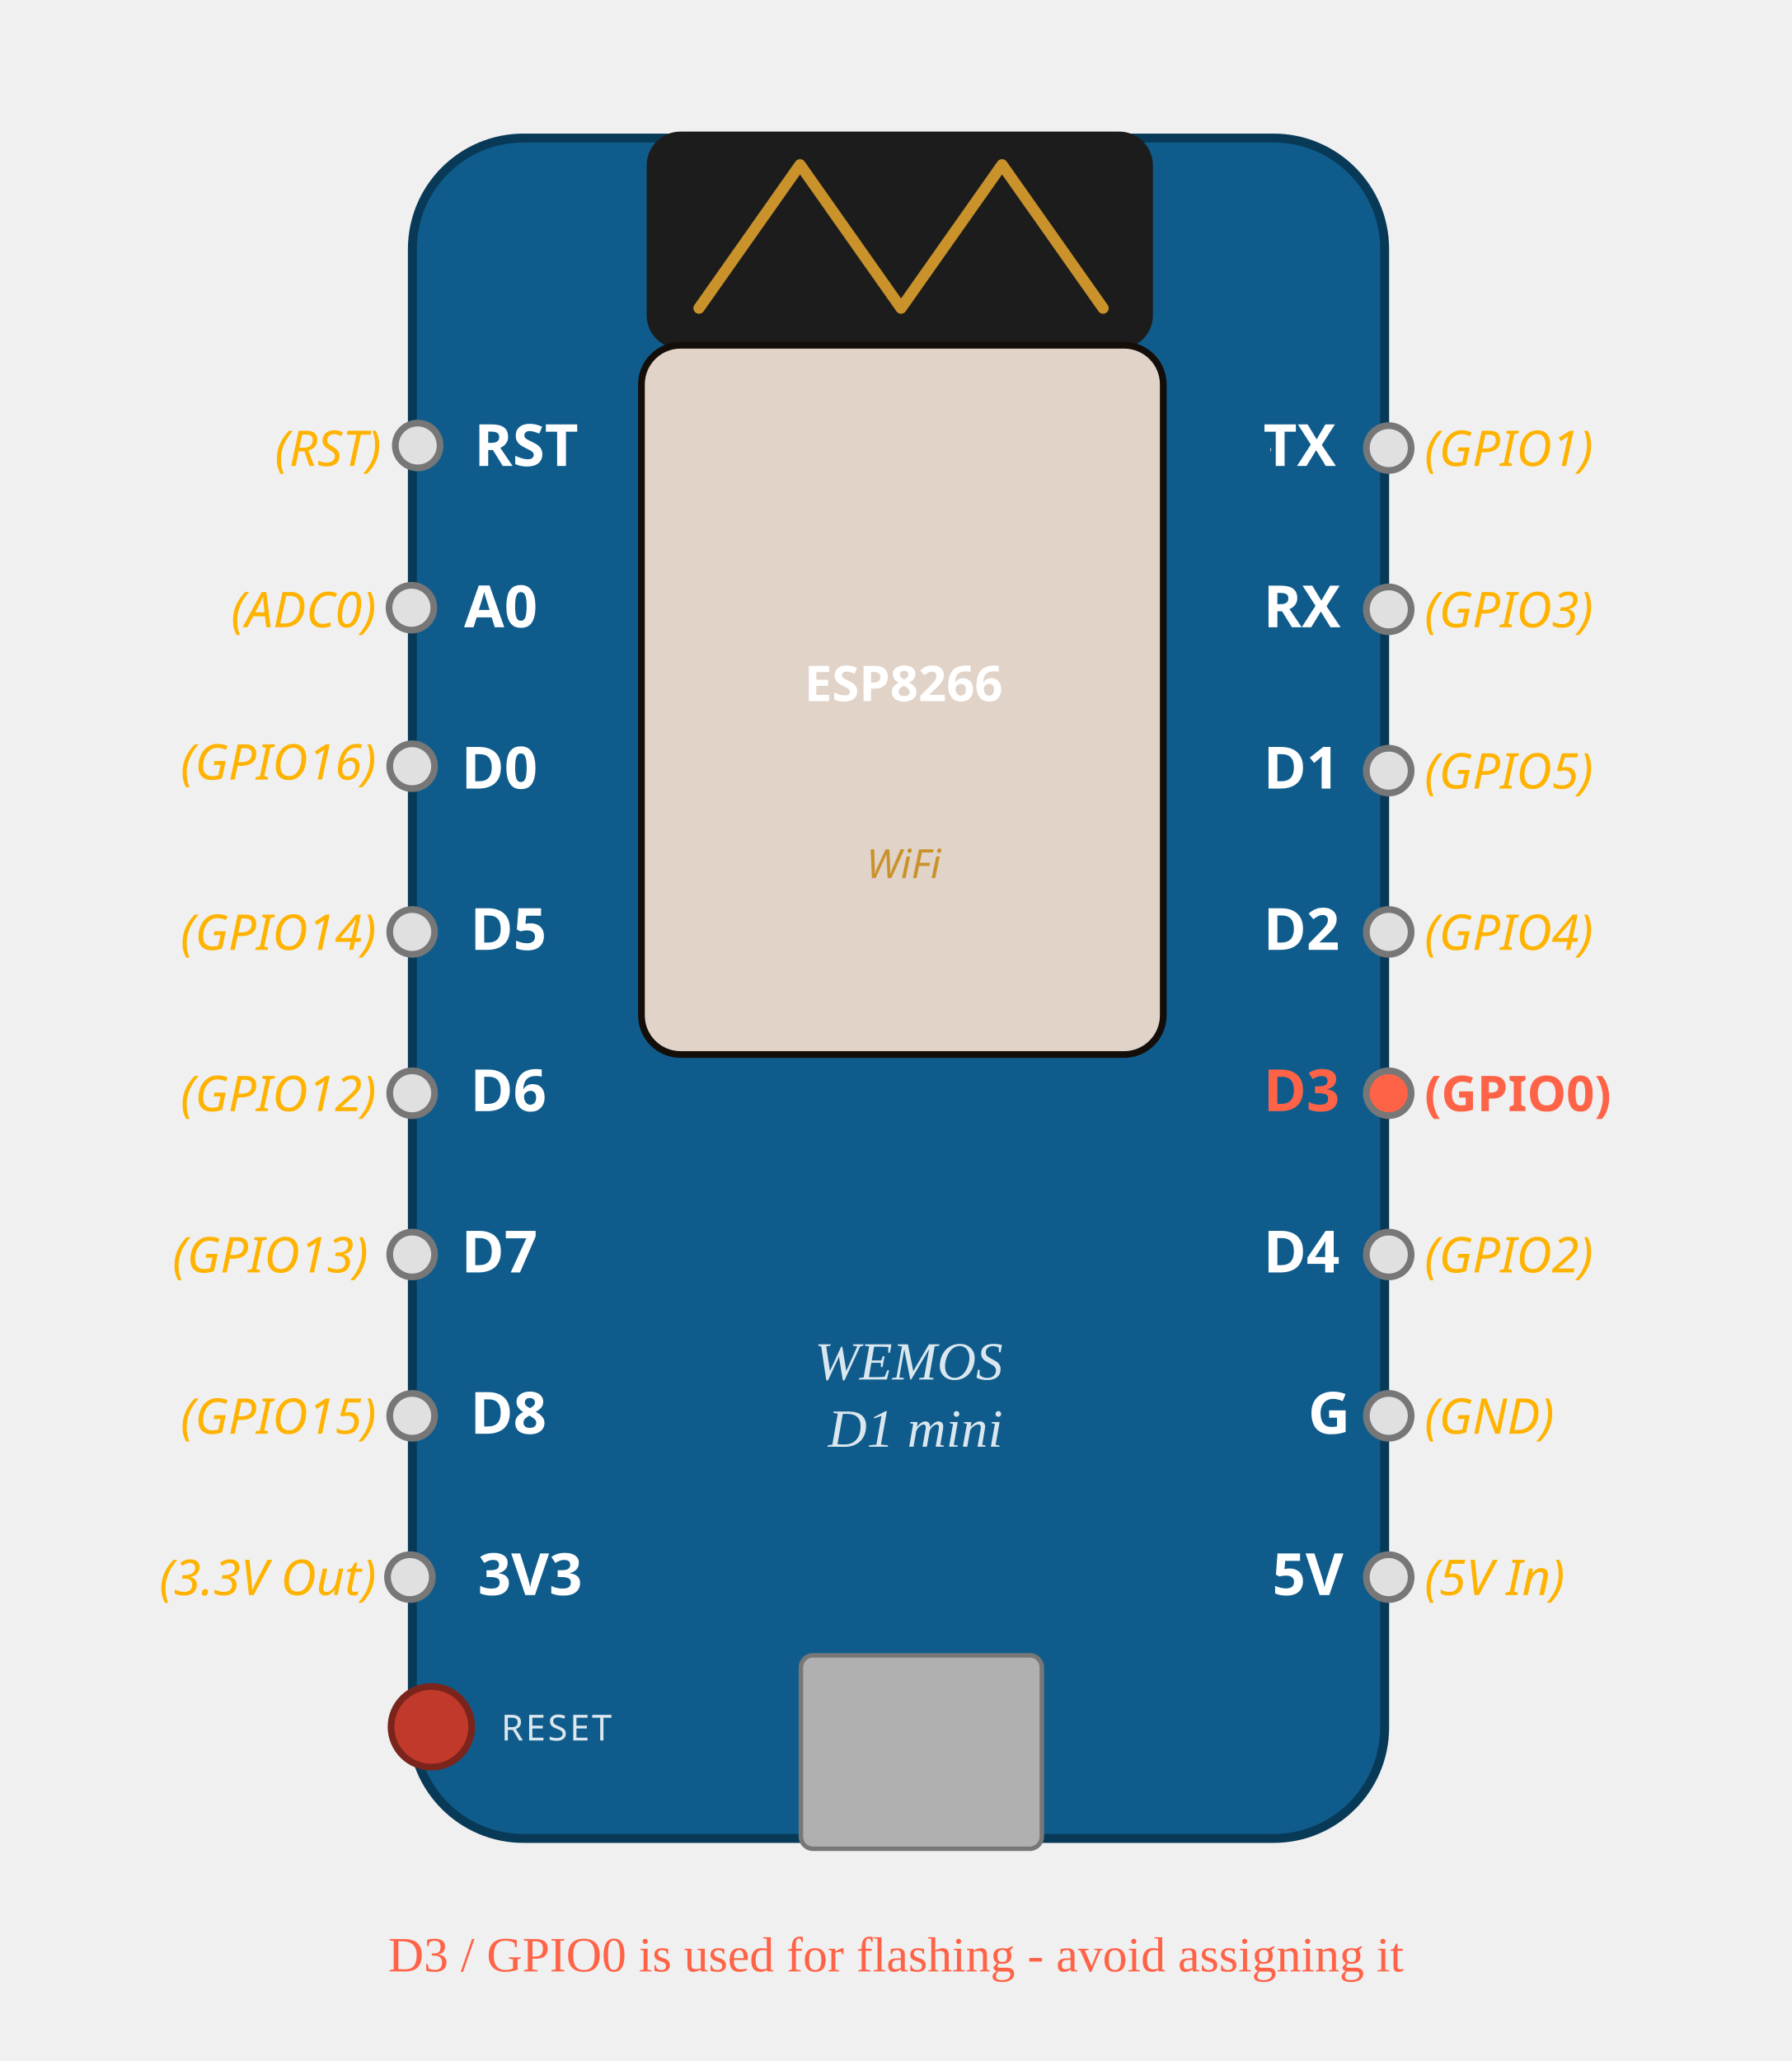
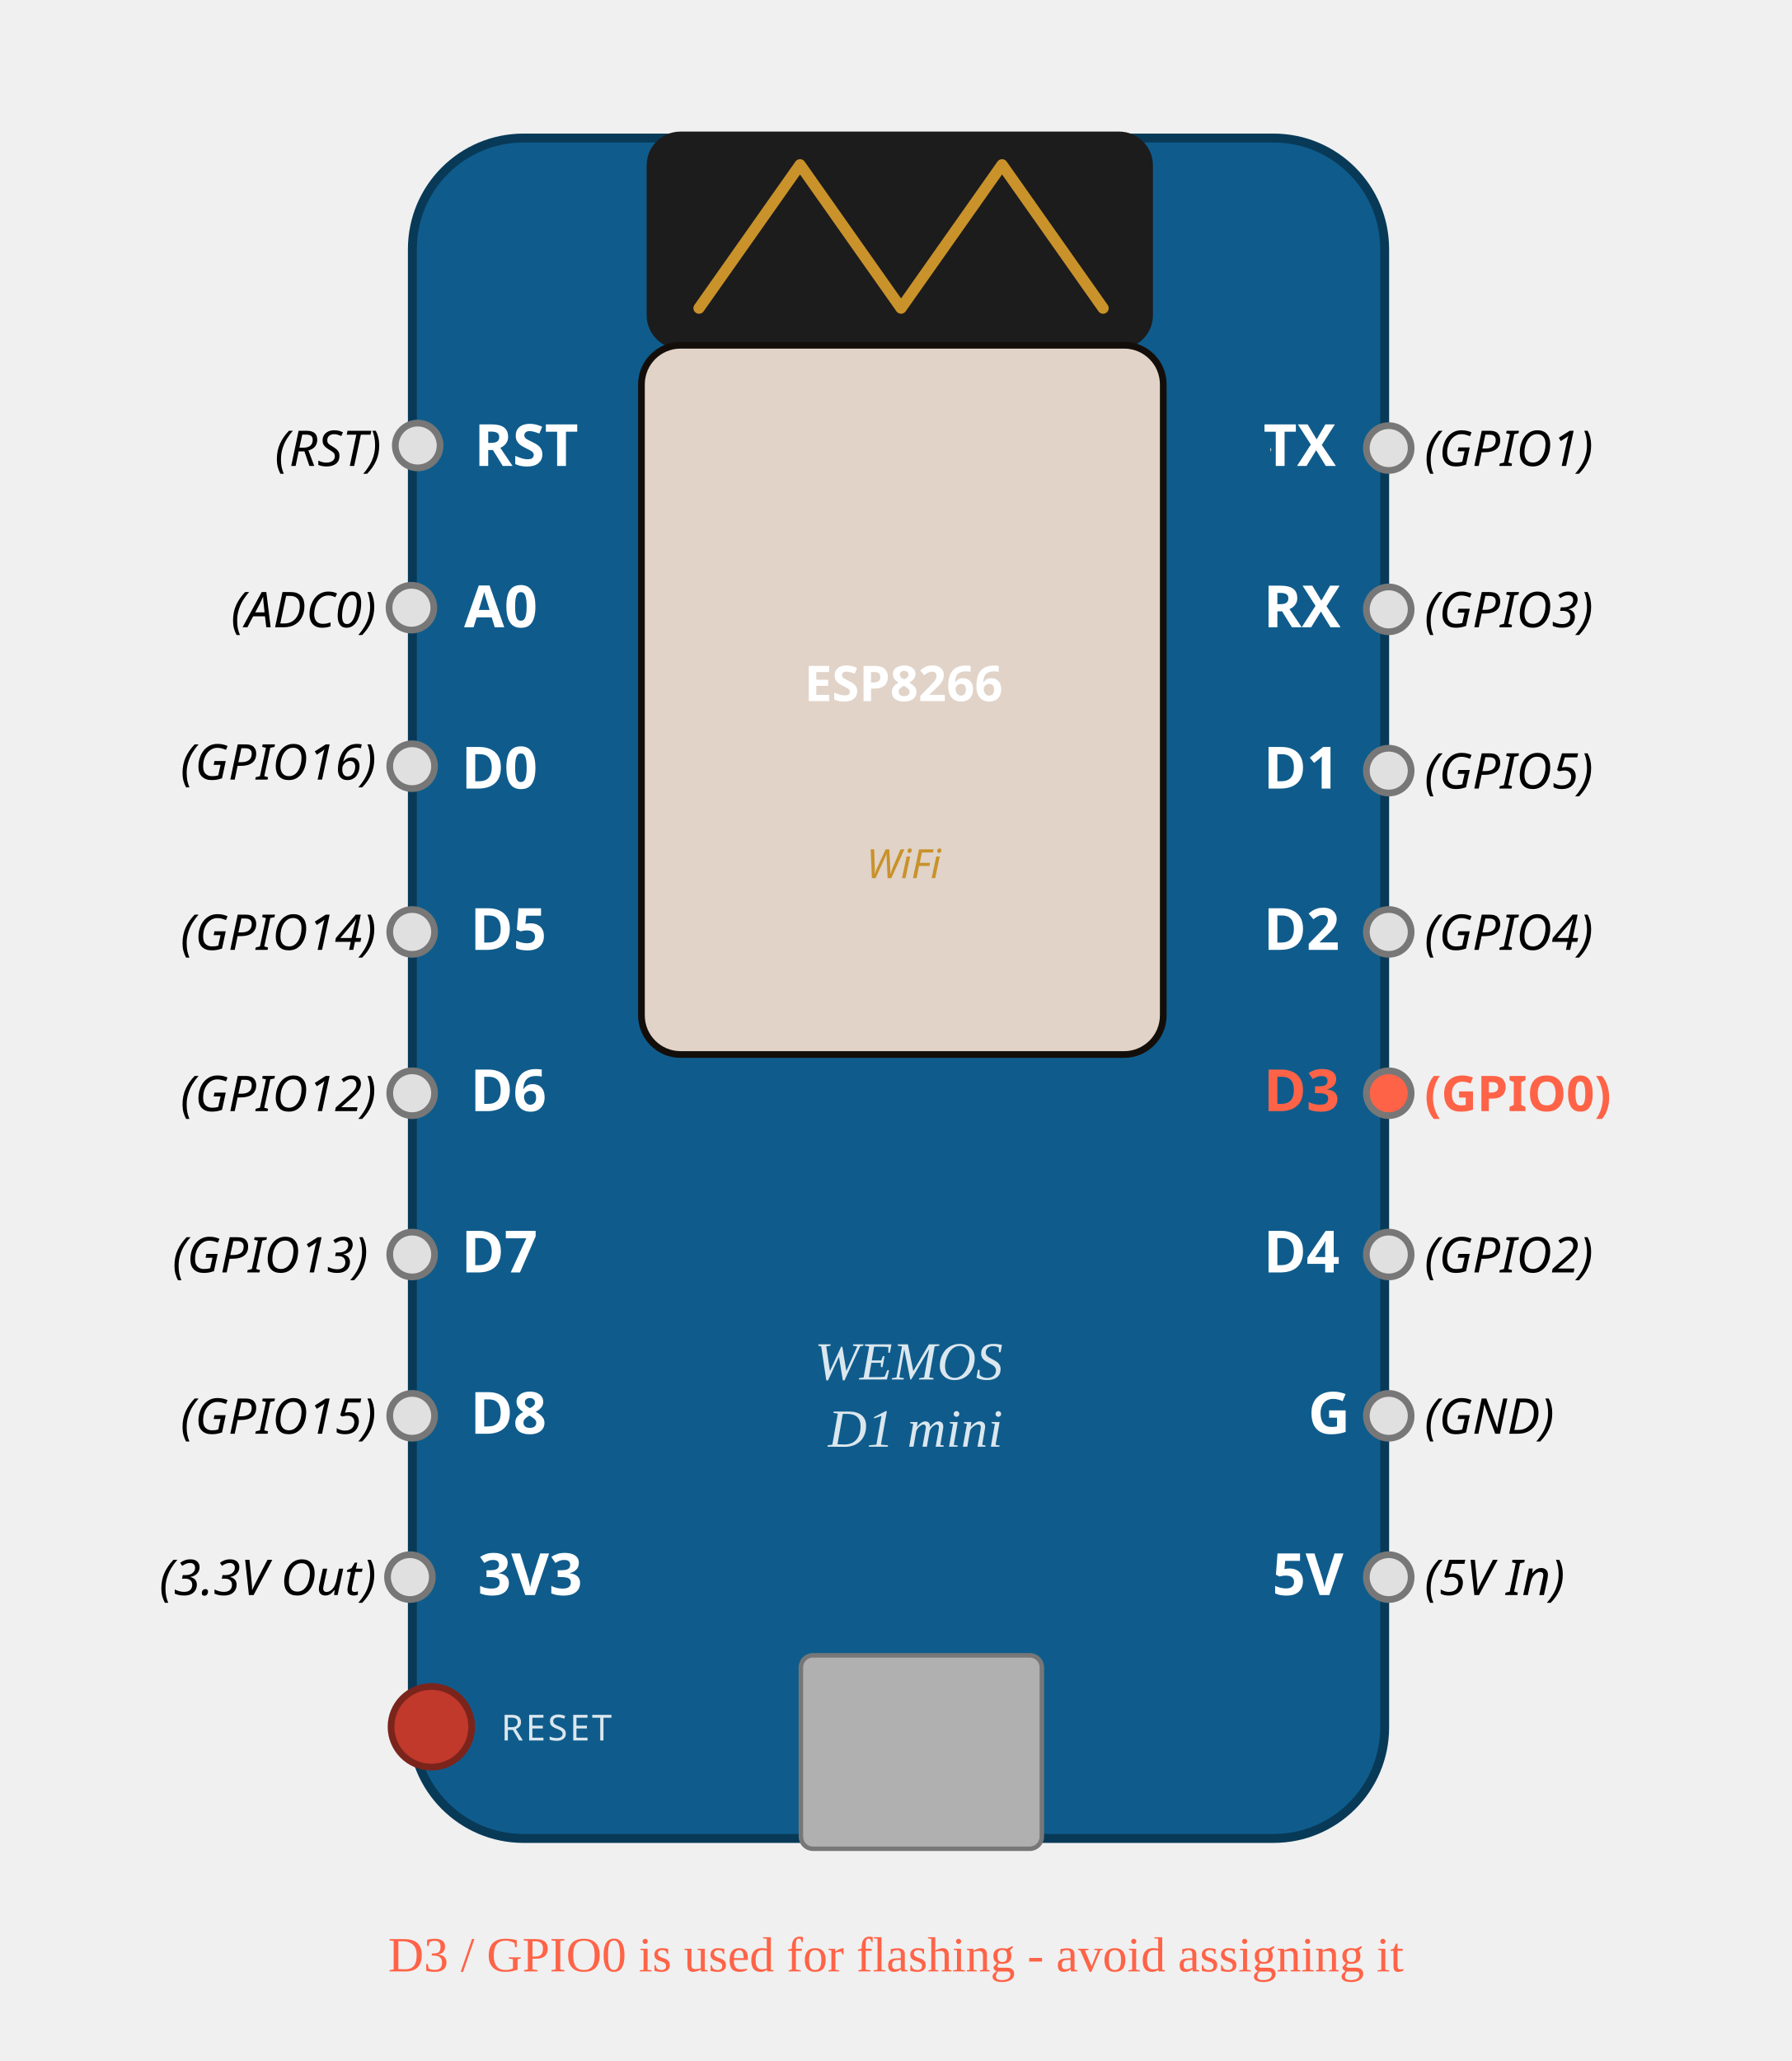
<svg xmlns="http://www.w3.org/2000/svg" viewBox="0 0 400 460" width="400" height="460" version="1.1" id="svg39">
  <defs id="defs39" />
  <style id="style1">
        .board-pcb { fill: rgb(15, 92, 140); stroke: rgb(8, 58, 88); stroke-width: 2; }
        .antenna-housing { fill: rgb(28, 28, 28); }
        .antenna-trace { fill: none; stroke: rgb(201, 146, 42); stroke-width: 2.5; stroke-linecap: round; stroke-linejoin: round; }
        .wifi-module { fill: rgb(58, 42, 32); stroke: rgb(20, 14, 10); stroke-width: 1.5; }
        .wifi-module-text { fill: white; font-size: 11px; font-weight: bold; font-family: Verdana, Geneva, Tahoma, sans-serif; }
        .wifi-module-subtext { fill: rgb(201, 146, 42); font-size: 9px; font-style: italic; font-family: Verdana, Geneva, Tahoma, sans-serif; }
        .reset-button { fill: rgb(192, 57, 43); stroke: rgb(123, 36, 28); stroke-width: 1.5; }
        .usb-port { fill: rgb(176, 176, 176); stroke: rgb(119, 119, 119); stroke-width: 1; }
        .board-silk { fill: rgba(255, 255, 255, 0.85); font-size: 8px; letter-spacing: 0.5px; font-family: Verdana, Geneva, Tahoma, sans-serif; }
        .board-name { fill: rgba(255, 255, 255, 0.85); font-size: 12px; font-style: italic; font-family: Georgia, "Times New Roman", serif; }
        .pin-circle { fill: rgb(224, 224, 224); stroke: rgb(119, 119, 119); stroke-width: 1.5; }
        .pin-name { fill: white; font-size: 13px; font-weight: bold; font-family: Verdana, Geneva, Tahoma, sans-serif; }
-         .pin-gpio { fill: rgb(255, 179, 0); font-size: 11px; font-style: italic; font-family: Verdana, Geneva, Tahoma, sans-serif; }
+         .pin-gpio { fill: black; font-size: 11px; font-style: italic; font-family: Verdana, Geneva, Tahoma, sans-serif; }
+         .pin-assignment { fill: rgb(34, 139, 34); font-weight: bold; font-style: normal; }
        .pinout-row--reserved .pin-circle { fill: rgb(255, 99, 71); }
        .pinout-row--reserved .pin-name, .pinout-row--reserved .pin-gpio { fill: rgb(255, 99, 71); font-weight: bold; font-style: normal; }
        .pinout-reserved-note { fill: rgb(255, 99, 71); font-size: 11px; }
    </style>
  <rect x="92.053" y="30.814" width="217.033" height="379.511" rx="24.804" class="board-pcb" id="rect1" />
  <rect x="144.349" y="29.371" width="113.011" height="48.52" rx="7.534" class="antenna-housing" id="rect2" style="stroke-width:1.807" />
  <path d="M 156.034,68.776 178.585,36.775 201.135,68.776 223.686,36.775 246.236,68.776" class="antenna-trace" id="path2" />
  <rect x="143.184" y="77.055" width="116.483" height="158.304" rx="8.736" class="wifi-module" id="rect3" style="fill:#e1d3c8;fill-opacity:1" />
  <text x="201.71" y="156.482" text-anchor="middle" class="wifi-module-text" id="text3">ESP8266</text>
  <text x="201.71" y="195.993" text-anchor="middle" class="wifi-module-subtext" id="text4">WiFi</text>
  <circle cx="96.289" cy="385.41" r="9" class="reset-button" id="circle4" />
  <text x="124.219" y="388.46" text-anchor="middle" class="board-silk" id="text5">RESET</text>
  <rect x="178.777" y="369.457" width="53.784" height="43.174" rx="2.689" class="usb-port" id="rect5" />
  <text x="204.349" y="307.898" text-anchor="middle" class="board-name" id="text6">
    <tspan id="tspan39" x="204.349" y="307.898">WEMOS</tspan>
    <tspan id="tspan40" x="204.349" y="322.898">D1 mini</tspan>
  </text>
  <g class="pinout-row" id="g8" transform="translate(13.11028)">
    <circle cx="80.129" cy="99.43" r="5" class="pin-circle" id="circle6" />
    <text x="116" y="104" text-anchor="end" class="pin-name" id="text7">RST</text>
    <text x="72" y="104" text-anchor="end" class="pin-gpio" id="text8">(RST)</text>
  </g>
  <g class="pinout-row" id="g10">
    <circle cx="91.844" cy="135.632" r="5" class="pin-circle" id="circle8" />
    <text x="120" y="140" text-anchor="end" class="pin-name" id="text9">A0</text>
    <text x="84" y="140" text-anchor="end" class="pin-gpio" id="text10">(ADC0)</text>
  </g>
  <g class="pinout-row" id="g12">
    <circle cx="92" cy="171.008" r="5" class="pin-circle" id="circle10" />
    <text x="120" y="176" text-anchor="end" class="pin-name" id="text11">D0</text>
    <text x="84" y="174" text-anchor="end" class="pin-gpio" id="text12">(GPIO16)</text>
  </g>
  <g class="pinout-row" id="g14">
    <circle cx="92" cy="208" r="5" class="pin-circle" id="circle12" />
    <text x="122" y="212" text-anchor="end" class="pin-name" id="text13">D5</text>
    <text x="84" y="212" text-anchor="end" class="pin-gpio" id="text14">(GPIO14)</text>
  </g>
  <g class="pinout-row" id="g16">
    <circle cx="92" cy="244" r="5" class="pin-circle" id="circle14" />
    <text x="122" y="248" text-anchor="end" class="pin-name" id="text15">D6</text>
    <text x="84" y="248" text-anchor="end" class="pin-gpio" id="text16">(GPIO12)</text>
  </g>
  <g class="pinout-row" id="g18">
    <circle cx="92" cy="280" r="5" class="pin-circle" id="circle16" />
    <text x="120" y="284" text-anchor="end" class="pin-name" id="text17">D7</text>
    <text x="82.202" y="284" text-anchor="end" class="pin-gpio" id="text18">(GPIO13)</text>
  </g>
  <g class="pinout-row" id="g20">
    <circle cx="92" cy="316" r="5" class="pin-circle" id="circle18" />
    <text x="122" y="320" text-anchor="end" class="pin-name" id="text19">D8</text>
    <text x="84" y="320" text-anchor="end" class="pin-gpio" id="text20">(GPIO15)</text>
  </g>
  <g class="pinout-row" id="g22" transform="translate(12)">
    <circle cx="79.505" cy="352" r="5" class="pin-circle" id="circle20" />
    <text x="118" y="356" text-anchor="end" class="pin-name" id="text21">3V3</text>
    <text x="72" y="356" text-anchor="end" class="pin-gpio" id="text22">(3.3V Out)</text>
  </g>
  <g class="pinout-row" id="g24" transform="translate(6)">
    <circle cx="304" cy="100" r="5" class="pin-circle" id="circle22" />
    <text x="276" y="104" class="pin-name" id="text23">TX</text>
    <text x="312" y="104" class="pin-gpio" id="text24">(GPIO1)</text>
  </g>
  <g class="pinout-row" id="g26" transform="translate(6)">
    <circle cx="304" cy="136" r="5" class="pin-circle" id="circle24" />
    <text x="276" y="140" class="pin-name" id="text25">RX</text>
    <text x="312" y="140" class="pin-gpio" id="text26">(GPIO3)</text>
  </g>
  <g class="pinout-row" id="g28">
    <circle cx="310" cy="172" r="5" class="pin-circle" id="circle26" />
    <text x="282" y="176" class="pin-name" id="text27">D1</text>
    <text x="318" y="176" class="pin-gpio" id="text28">(GPIO5)</text>
  </g>
  <g class="pinout-row" id="g30">
    <circle cx="310" cy="208" r="5" class="pin-circle" id="circle28" />
    <text x="282" y="212" class="pin-name" id="text29">D2</text>
    <text x="318" y="212" class="pin-gpio" id="text30">(GPIO4)</text>
  </g>
  <g class="pinout-row pinout-row--reserved" id="g32">
    <circle cx="310" cy="244" r="5" class="pin-circle" id="circle30" />
    <text x="282" y="248" class="pin-name" id="text31">D3</text>
    <text x="318" y="248" class="pin-gpio" id="text32">(GPIO0)</text>
  </g>
  <g class="pinout-row" id="g34">
    <circle cx="310" cy="280" r="5" class="pin-circle" id="circle32" />
    <text x="282" y="284" class="pin-name" id="text33">D4</text>
    <text x="318" y="284" class="pin-gpio" id="text34">(GPIO2)</text>
  </g>
  <g class="pinout-row" id="g36">
    <circle cx="310" cy="316" r="5" class="pin-circle" id="circle34" />
    <text x="292" y="320" class="pin-name" id="text35">G</text>
    <text x="318" y="320" class="pin-gpio" id="text36">(GND)</text>
  </g>
  <g class="pinout-row" id="g38">
    <circle cx="310" cy="352" r="5" class="pin-circle" id="circle36" />
    <text x="284" y="356" class="pin-name" id="text37">5V</text>
    <text x="318" y="356" class="pin-gpio" id="text38">(5V In)</text>
  </g>
  <text x="200" y="440" text-anchor="middle" class="pinout-reserved-note" id="text39">D3 / GPIO0 is used for flashing - avoid assigning it</text>
  <ellipse style="fill:#e1d3c8;fill-opacity:1" id="path40" cx="283.653" cy="100.362" rx="0.101" ry="0.403" />
</svg>
